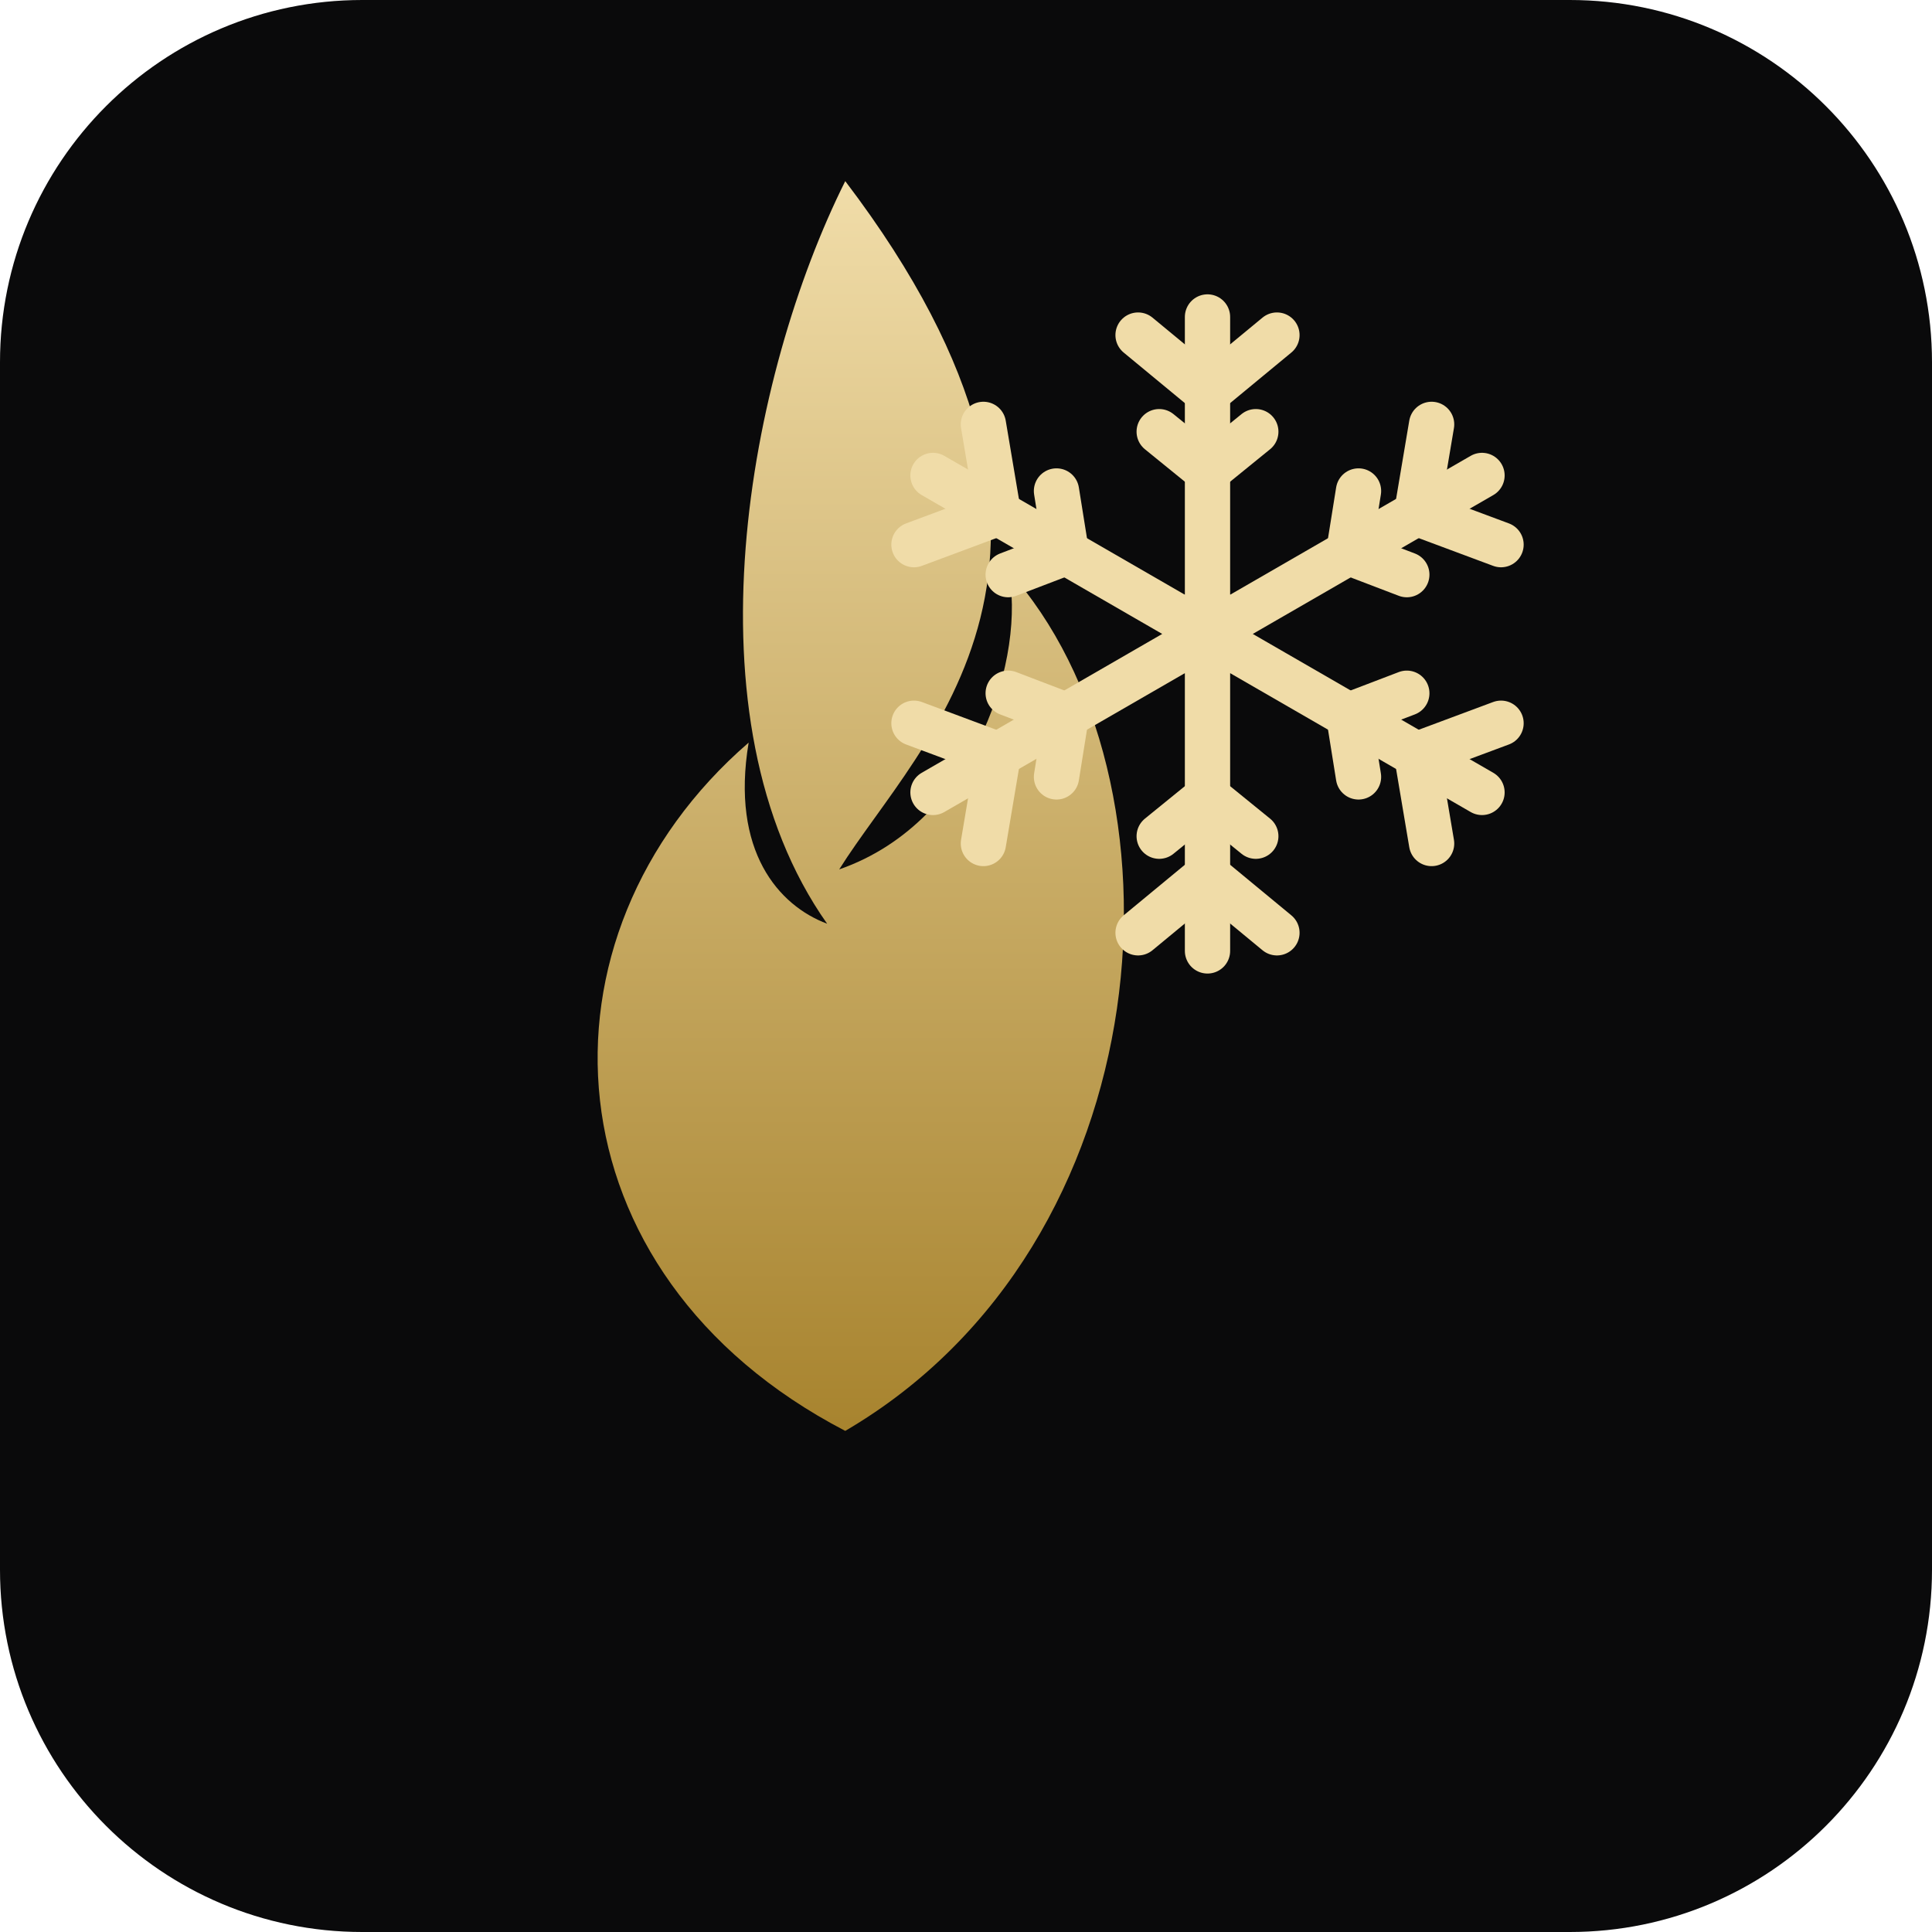
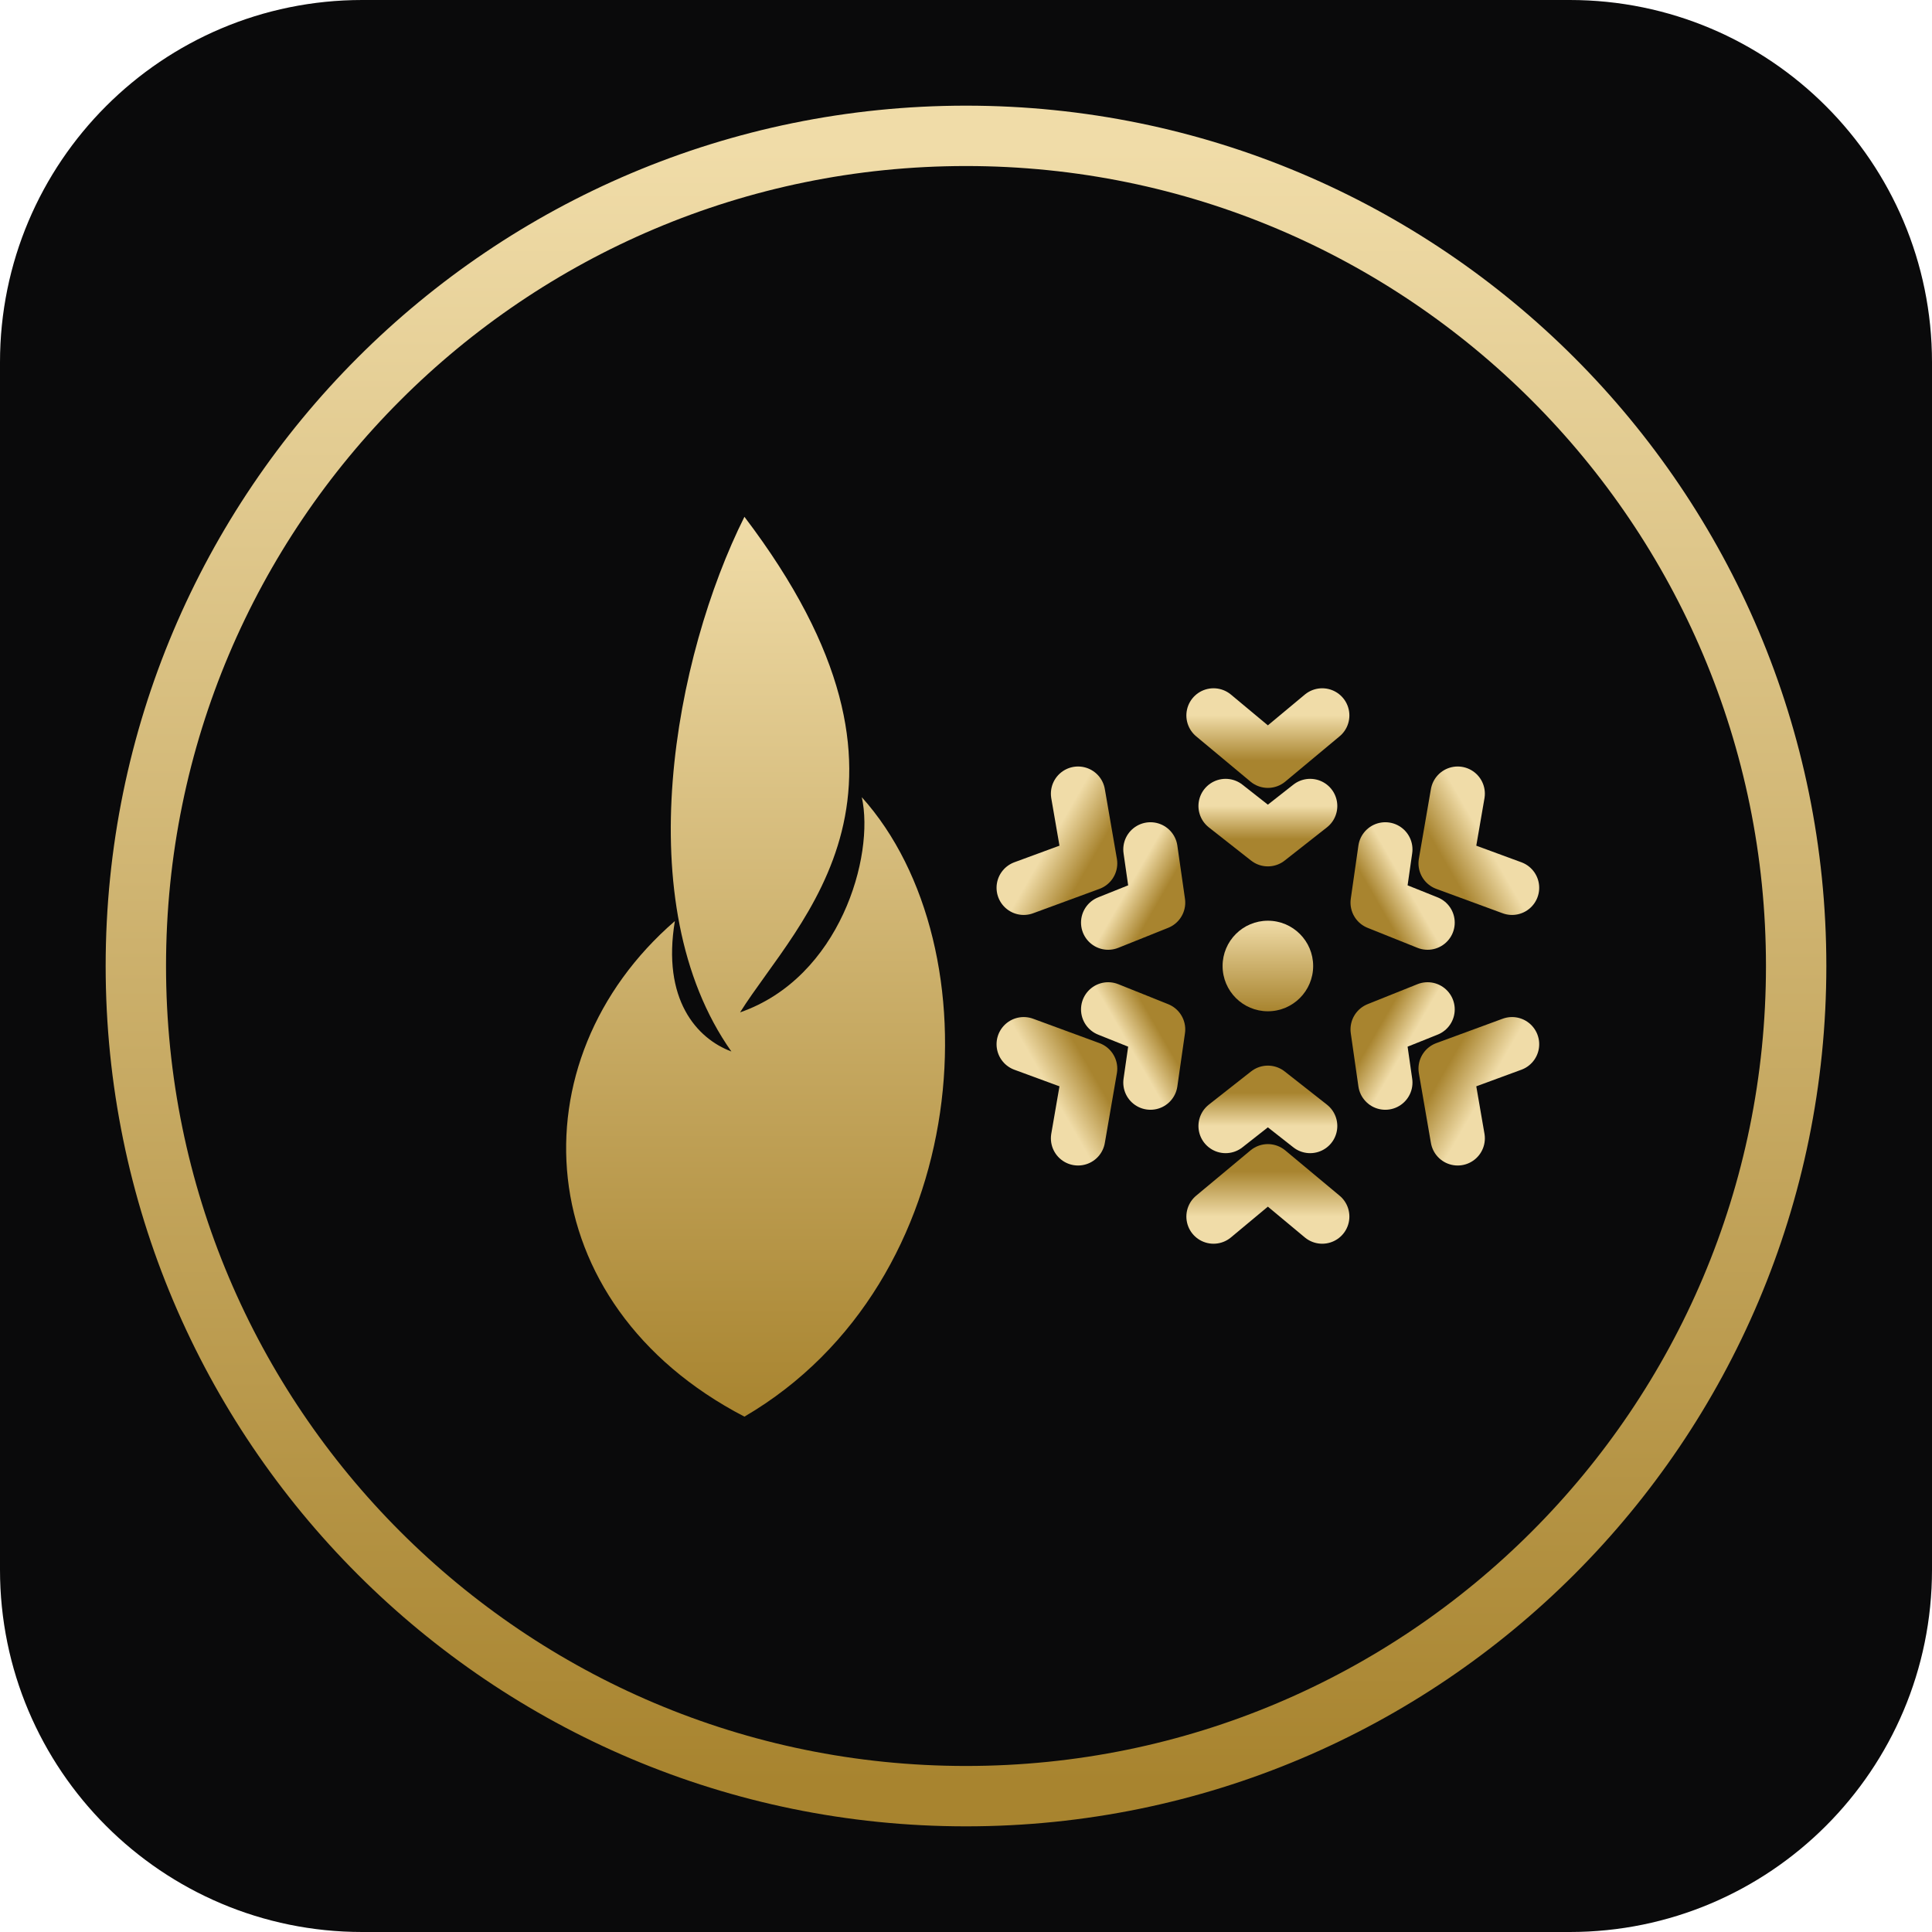
<svg xmlns="http://www.w3.org/2000/svg" viewBox="0 0 64 64">
  <defs>
    <linearGradient id="g" x1="0" y1="0" x2="0" y2="1">
      <stop offset="0" stop-color="#f0dca8" />
      <stop offset="1" stop-color="#a8842f" />
    </linearGradient>
-     <g id="a" stroke="#f0dca8" stroke-width="1.5" stroke-linecap="round" fill="none">
-       <path d="M40 21 L40 10.5" />
-       <path d="M40 13 L37.7 11.1 M40 13 L42.3 11.1" />
-       <path d="M40 15.6 L38.4 14.3 M40 15.6 L41.6 14.3" />
+     <g id="a" stroke="url(#g)" stroke-width="1.8" stroke-linecap="round" fill="none">
+       <path d="M42 32 L42 23.2" />
+       <path d="M42 25.2 L40.2 23.7 M42 25.2 L43.8 23.7" />
+       <path d="M42 27.8 L40.6 26.7 M42 27.8 L43.4 26.7" />
    </g>
  </defs>
  <rect width="64" height="64" rx="12" fill="#0a0a0b" />
-   <path d="M28 6 C 37.5 18.5, 30.5 24.5, 27.8 28.8 C 32.4 27.2, 34 21.6, 33.4 18.9 C 39.6 25.8, 38.6 41.2, 28 47.4 C 18 42.2, 17.4 31, 24.8 24.6 C 24.2 28.2, 25.8 30, 27.4 30.6 C 22.6 23.8, 24.8 12.4, 28 6 Z" fill="url(#g)" />
+   <circle cx="32" cy="32" r="27.5" fill="none" stroke="url(#g)" stroke-width="2" />
+   <g transform="translate(4.5,12.8) scale(0.72)">
+     <path d="M28 6 C 37.5 18.5, 30.5 24.5, 27.8 28.8 C 32.4 27.2, 34 21.6, 33.4 18.9 C 39.6 25.8, 38.6 41.2, 28 47.4 C 18 42.2, 17.4 31, 24.8 24.6 C 24.2 28.2, 25.8 30, 27.4 30.6 C 22.6 23.8, 24.8 12.4, 28 6 Z" fill="url(#g)" />
+   </g>
  <use href="#a" />
-   <use href="#a" transform="rotate(60 40 21)" />
-   <use href="#a" transform="rotate(120 40 21)" />
-   <use href="#a" transform="rotate(180 40 21)" />
-   <use href="#a" transform="rotate(240 40 21)" />
-   <use href="#a" transform="rotate(300 40 21)" />
-   <circle cx="40" cy="21" r="1.5" fill="#f0dca8" />
+   <use href="#a" transform="rotate(60 42 32)" />
+   <use href="#a" transform="rotate(120 42 32)" />
+   <use href="#a" transform="rotate(180 42 32)" />
+   <use href="#a" transform="rotate(240 42 32)" />
+   <use href="#a" transform="rotate(300 42 32)" />
+   <circle cx="42" cy="32" r="1.5" fill="url(#g)" />
</svg>
